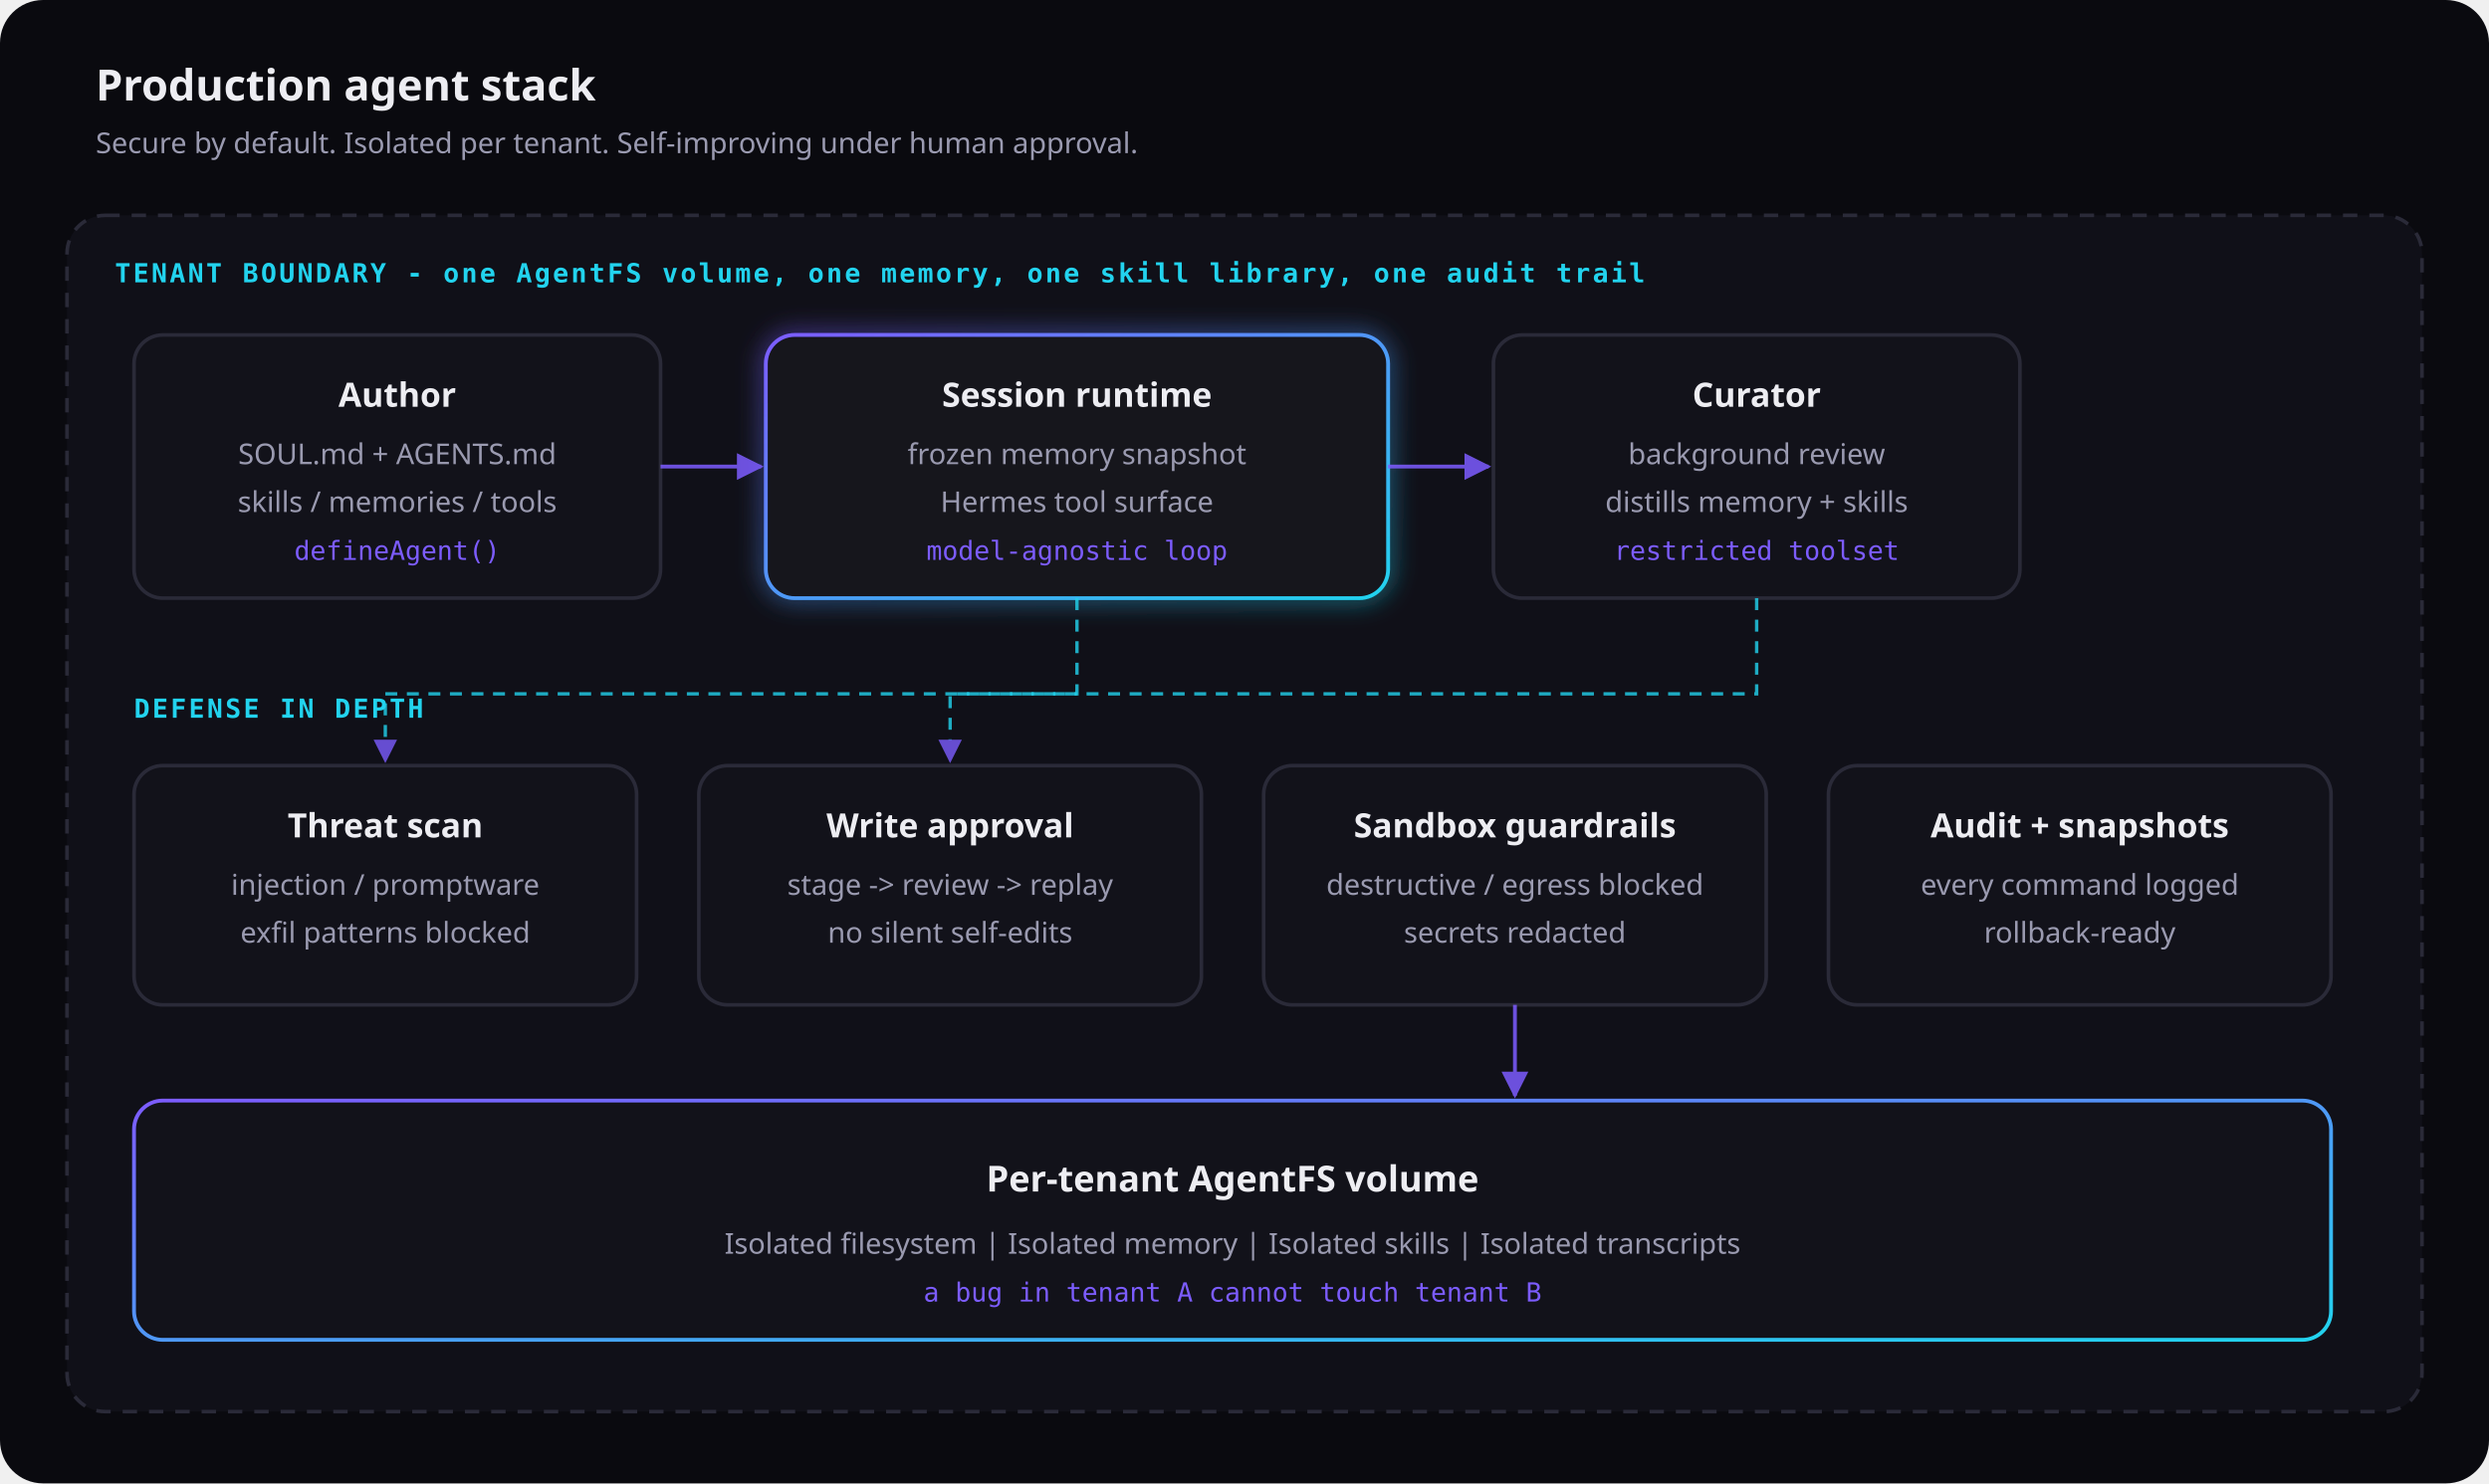
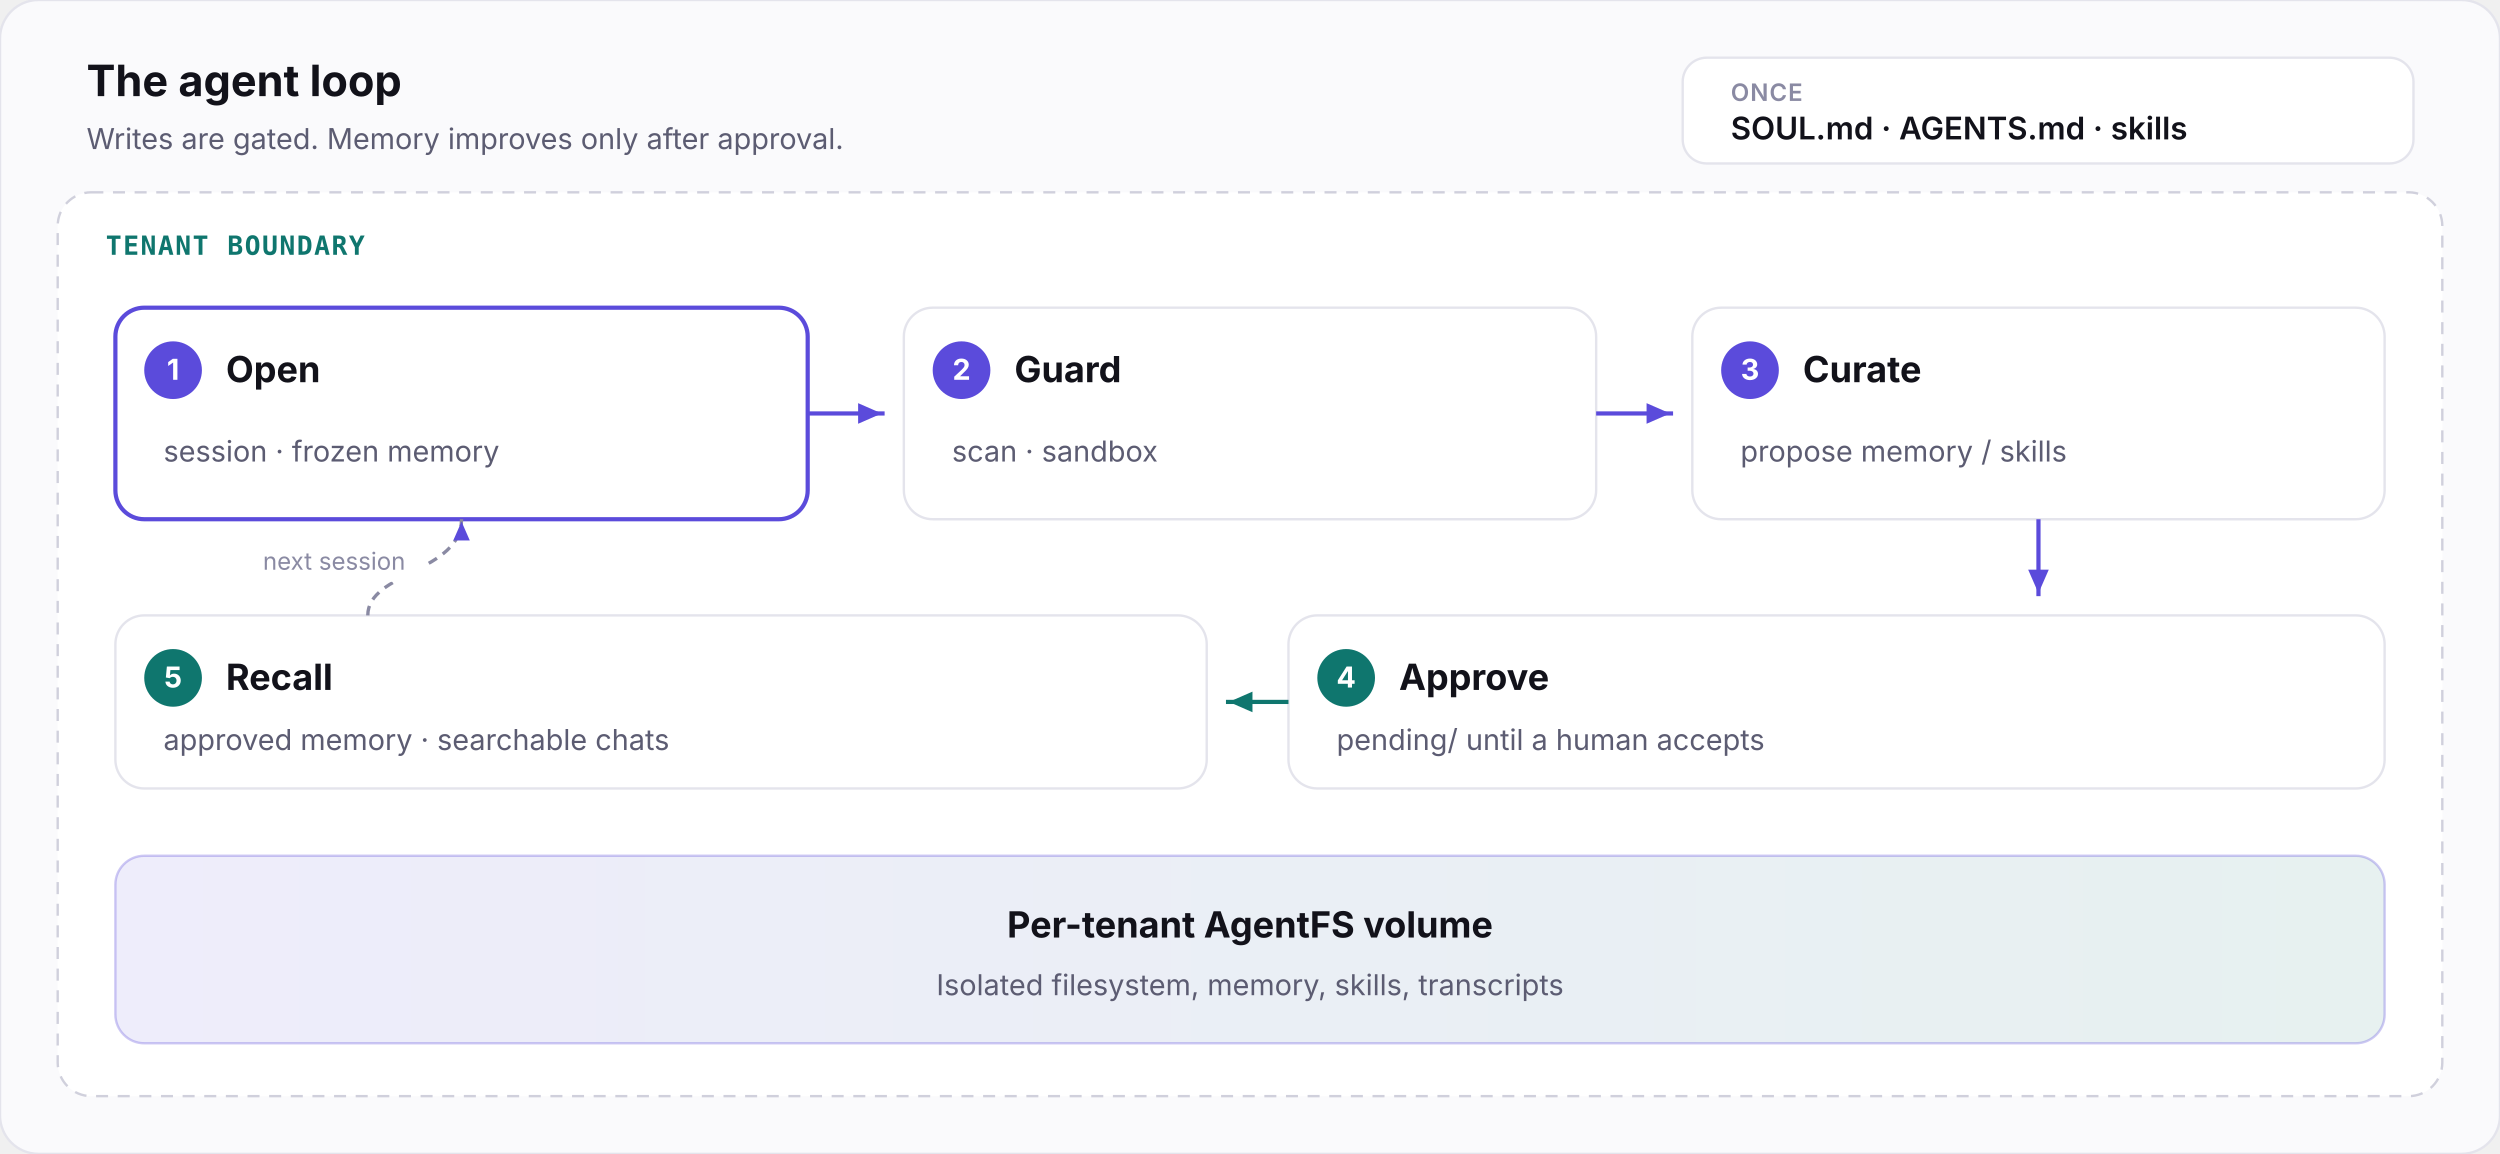
- <svg xmlns="http://www.w3.org/2000/svg" width="1040" height="620" viewBox="0 0 1040 620" fill="none">
+ <svg xmlns="http://www.w3.org/2000/svg" width="1040" height="480" viewBox="0 0 1040 480" role="img" aria-labelledby="title desc">
  <defs>
-     <linearGradient id="g" x1="0" y1="0" x2="1" y2="1">
-       <stop offset="0" stop-color="#7C5CFF" />
-       <stop offset="1" stop-color="#22D3EE" />
+     <marker id="arrow" viewBox="0 0 10 10" refX="9" refY="5" markerWidth="7" markerHeight="7" orient="auto">
+       <path d="M0 1.5L8 5L0 8.5z" fill="#5B4BDB" />
+     </marker>
+     <marker id="arrow-teal" viewBox="0 0 10 10" refX="9" refY="5" markerWidth="7" markerHeight="7" orient="auto">
+       <path d="M0 1.5L8 5L0 8.5z" fill="#0F766E" />
+     </marker>
+     <linearGradient id="volume" x1="0" y1="0" x2="1" y2="0">
+       <stop offset="0" stop-color="#5B4BDB" stop-opacity="0.10" />
+       <stop offset="1" stop-color="#0F766E" stop-opacity="0.10" />
    </linearGradient>
-     <marker id="a" viewBox="0 0 10 10" refX="9" refY="5" markerWidth="7" markerHeight="7" orient="auto-start-reverse">
-       <path d="M0 0L10 5L0 10z" fill="#7C5CFF" />
-     </marker>
-     <filter id="glow" x="-30%" y="-30%" width="160%" height="160%">
-       <feGaussianBlur stdDeviation="5" result="b" />
-       <feMerge>
-         <feMergeNode in="b" />
-         <feMergeNode in="SourceGraphic" />
-       </feMerge>
-     </filter>
  </defs>
-   <rect width="1040" height="620" rx="18" fill="#0A0A0F" />
-   <text x="40" y="42" fill="#EDEDF2" font-family="ui-sans-serif, system-ui, sans-serif" font-size="18" font-weight="700">Production agent stack</text>
-   <text x="40" y="64" fill="#9A9AB0" font-family="ui-sans-serif, system-ui, sans-serif" font-size="12">Secure by default. Isolated per tenant. Self-improving under human approval.</text>
-   <rect x="28" y="90" width="984" height="500" rx="16" fill="#101018" stroke="#2A2A38" stroke-width="1.5" stroke-dasharray="6 5" />
-   <text x="48" y="118" fill="#22D3EE" font-family="ui-monospace, Menlo, monospace" font-size="11" font-weight="700" letter-spacing="1">TENANT BOUNDARY  -  one AgentFS volume, one memory, one skill library, one audit trail</text>
-   <rect x="56" y="140" width="220" height="110" rx="12" fill="#12121A" stroke="#2A2A38" stroke-width="1.5" />
-   <text x="166" y="170" text-anchor="middle" fill="#EDEDF2" font-family="ui-sans-serif, system-ui, sans-serif" font-size="14" font-weight="600">Author</text>
-   <text x="166" y="194" text-anchor="middle" fill="#9A9AB0" font-family="ui-sans-serif, system-ui, sans-serif" font-size="12">SOUL.md + AGENTS.md</text>
-   <text x="166" y="214" text-anchor="middle" fill="#9A9AB0" font-family="ui-sans-serif, system-ui, sans-serif" font-size="12">skills / memories / tools</text>
-   <text x="166" y="234" text-anchor="middle" fill="#7C5CFF" font-family="ui-monospace, Menlo, monospace" font-size="11">defineAgent()</text>
-   <rect x="320" y="140" width="260" height="110" rx="12" fill="#12121A" stroke="url(#g)" stroke-width="1.6" filter="url(#glow)" />
-   <text x="450" y="170" text-anchor="middle" fill="#EDEDF2" font-family="ui-sans-serif, system-ui, sans-serif" font-size="14" font-weight="600">Session runtime</text>
-   <text x="450" y="194" text-anchor="middle" fill="#9A9AB0" font-family="ui-sans-serif, system-ui, sans-serif" font-size="12">frozen memory snapshot</text>
-   <text x="450" y="214" text-anchor="middle" fill="#9A9AB0" font-family="ui-sans-serif, system-ui, sans-serif" font-size="12">Hermes tool surface</text>
-   <text x="450" y="234" text-anchor="middle" fill="#7C5CFF" font-family="ui-monospace, Menlo, monospace" font-size="11">model-agnostic loop</text>
-   <rect x="624" y="140" width="220" height="110" rx="12" fill="#12121A" stroke="#2A2A38" stroke-width="1.5" />
-   <text x="734" y="170" text-anchor="middle" fill="#EDEDF2" font-family="ui-sans-serif, system-ui, sans-serif" font-size="14" font-weight="600">Curator</text>
-   <text x="734" y="194" text-anchor="middle" fill="#9A9AB0" font-family="ui-sans-serif, system-ui, sans-serif" font-size="12">background review</text>
-   <text x="734" y="214" text-anchor="middle" fill="#9A9AB0" font-family="ui-sans-serif, system-ui, sans-serif" font-size="12">distills memory + skills</text>
-   <text x="734" y="234" text-anchor="middle" fill="#7C5CFF" font-family="ui-monospace, Menlo, monospace" font-size="11">restricted toolset</text>
-   <text x="56" y="300" fill="#22D3EE" font-family="ui-monospace, Menlo, monospace" font-size="11" font-weight="700" letter-spacing="1">DEFENSE IN DEPTH</text>
-   <rect x="56" y="320" width="210" height="100" rx="12" fill="#12121A" stroke="#2A2A38" stroke-width="1.5" />
-   <text x="161" y="350" text-anchor="middle" fill="#EDEDF2" font-family="ui-sans-serif, system-ui, sans-serif" font-size="14" font-weight="600">Threat scan</text>
-   <text x="161" y="374" text-anchor="middle" fill="#9A9AB0" font-family="ui-sans-serif, system-ui, sans-serif" font-size="12">injection / promptware</text>
-   <text x="161" y="394" text-anchor="middle" fill="#9A9AB0" font-family="ui-sans-serif, system-ui, sans-serif" font-size="12">exfil patterns blocked</text>
-   <rect x="292" y="320" width="210" height="100" rx="12" fill="#12121A" stroke="#2A2A38" stroke-width="1.5" />
-   <text x="397" y="350" text-anchor="middle" fill="#EDEDF2" font-family="ui-sans-serif, system-ui, sans-serif" font-size="14" font-weight="600">Write approval</text>
-   <text x="397" y="374" text-anchor="middle" fill="#9A9AB0" font-family="ui-sans-serif, system-ui, sans-serif" font-size="12">stage -&gt; review -&gt; replay</text>
-   <text x="397" y="394" text-anchor="middle" fill="#9A9AB0" font-family="ui-sans-serif, system-ui, sans-serif" font-size="12">no silent self-edits</text>
-   <rect x="528" y="320" width="210" height="100" rx="12" fill="#12121A" stroke="#2A2A38" stroke-width="1.5" />
-   <text x="633" y="350" text-anchor="middle" fill="#EDEDF2" font-family="ui-sans-serif, system-ui, sans-serif" font-size="14" font-weight="600">Sandbox guardrails</text>
-   <text x="633" y="374" text-anchor="middle" fill="#9A9AB0" font-family="ui-sans-serif, system-ui, sans-serif" font-size="12">destructive / egress blocked</text>
-   <text x="633" y="394" text-anchor="middle" fill="#9A9AB0" font-family="ui-sans-serif, system-ui, sans-serif" font-size="12">secrets redacted</text>
-   <rect x="764" y="320" width="210" height="100" rx="12" fill="#12121A" stroke="#2A2A38" stroke-width="1.5" />
-   <text x="869" y="350" text-anchor="middle" fill="#EDEDF2" font-family="ui-sans-serif, system-ui, sans-serif" font-size="14" font-weight="600">Audit + snapshots</text>
-   <text x="869" y="374" text-anchor="middle" fill="#9A9AB0" font-family="ui-sans-serif, system-ui, sans-serif" font-size="12">every command logged</text>
-   <text x="869" y="394" text-anchor="middle" fill="#9A9AB0" font-family="ui-sans-serif, system-ui, sans-serif" font-size="12">rollback-ready</text>
-   <rect x="56" y="460" width="918" height="100" rx="12" fill="#12121A" stroke="url(#g)" stroke-width="1.6" />
-   <text x="515" y="498" text-anchor="middle" fill="#EDEDF2" font-family="ui-sans-serif, system-ui, sans-serif" font-size="15" font-weight="700">Per-tenant AgentFS volume</text>
-   <text x="515" y="524" text-anchor="middle" fill="#9A9AB0" font-family="ui-sans-serif, system-ui, sans-serif" font-size="12">Isolated filesystem  |  Isolated memory  |  Isolated skills  |  Isolated transcripts</text>
-   <text x="515" y="544" text-anchor="middle" fill="#7C5CFF" font-family="ui-monospace, Menlo, monospace" font-size="11">a bug in tenant A cannot touch tenant B</text>
-   <path d="M276 195 L318 195" stroke="#7C5CFF" stroke-width="1.6" marker-end="url(#a)" opacity="0.85" />
-   <path d="M580 195 L622 195" stroke="#7C5CFF" stroke-width="1.6" marker-end="url(#a)" opacity="0.85" />
-   <path d="M734 250 L734 290 L397 290 L397 318" stroke="#22D3EE" stroke-width="1.4" stroke-dasharray="5 4" marker-end="url(#a)" opacity="0.8" />
-   <path d="M450 250 L450 290 L161 290 L161 318" stroke="#22D3EE" stroke-width="1.4" stroke-dasharray="5 4" marker-end="url(#a)" opacity="0.8" />
-   <path d="M633 420 L633 458" stroke="#7C5CFF" stroke-width="1.6" marker-end="url(#a)" opacity="0.85" />
+   <rect width="1040" height="480" rx="16" fill="#FAFAFC" stroke="#E4E4EC" />
+   <text x="36" y="40" fill="#12121A" font-family="ui-sans-serif, system-ui, -apple-system, sans-serif" font-size="18" font-weight="700">The agent loop</text>
+   <text x="36" y="62" fill="#5C5C72" font-family="ui-sans-serif, system-ui, -apple-system, sans-serif" font-size="12">Writes are gated. Memory improves only after approval.</text>
+   <rect x="700" y="24" width="304" height="44" rx="10" fill="#FFFFFF" stroke="#E4E4EC" />
+   <text x="720" y="42" fill="#8A8AA3" font-family="ui-sans-serif, system-ui, -apple-system, sans-serif" font-size="10" font-weight="600" letter-spacing="0.4">ONCE</text>
+   <text x="720" y="58" fill="#12121A" font-family="ui-sans-serif, system-ui, -apple-system, sans-serif" font-size="13" font-weight="600">SOUL.md · AGENTS.md · skills</text>
+   <rect x="24" y="80" width="992" height="376" rx="14" fill="#FFFFFF" stroke="#D0D0DC" stroke-dasharray="5 4" />
+   <text x="44" y="106" fill="#0F766E" font-family="ui-monospace, Menlo, monospace" font-size="11" font-weight="700" letter-spacing="0.6">TENANT BOUNDARY</text>
+   <rect x="48" y="128" width="288" height="88" rx="12" fill="#FFFFFF" stroke="#5B4BDB" stroke-width="1.75" />
+   <circle cx="72" cy="154" r="12" fill="#5B4BDB" />
+   <text x="72" y="158" text-anchor="middle" fill="#FFFFFF" font-family="ui-sans-serif, system-ui, -apple-system, sans-serif" font-size="12" font-weight="700">1</text>
+   <text x="94" y="159" fill="#12121A" font-family="ui-sans-serif, system-ui, -apple-system, sans-serif" font-size="15" font-weight="700">Open</text>
+   <text x="68" y="192" fill="#5C5C72" font-family="ui-sans-serif, system-ui, -apple-system, sans-serif" font-size="12">session · frozen memory</text>
+   <rect x="376" y="128" width="288" height="88" rx="12" fill="#FFFFFF" stroke="#E4E4EC" />
+   <circle cx="400" cy="154" r="12" fill="#5B4BDB" />
+   <text x="400" y="158" text-anchor="middle" fill="#FFFFFF" font-family="ui-sans-serif, system-ui, -apple-system, sans-serif" font-size="12" font-weight="700">2</text>
+   <text x="422" y="159" fill="#12121A" font-family="ui-sans-serif, system-ui, -apple-system, sans-serif" font-size="15" font-weight="700">Guard</text>
+   <text x="396" y="192" fill="#5C5C72" font-family="ui-sans-serif, system-ui, -apple-system, sans-serif" font-size="12">scan · sandbox</text>
+   <rect x="704" y="128" width="288" height="88" rx="12" fill="#FFFFFF" stroke="#E4E4EC" />
+   <circle cx="728" cy="154" r="12" fill="#5B4BDB" />
+   <text x="728" y="158" text-anchor="middle" fill="#FFFFFF" font-family="ui-sans-serif, system-ui, -apple-system, sans-serif" font-size="12" font-weight="700">3</text>
+   <text x="750" y="159" fill="#12121A" font-family="ui-sans-serif, system-ui, -apple-system, sans-serif" font-size="15" font-weight="700">Curate</text>
+   <text x="724" y="192" fill="#5C5C72" font-family="ui-sans-serif, system-ui, -apple-system, sans-serif" font-size="12">propose memory / skills</text>
+   <path d="M336 172 H368" stroke="#5B4BDB" stroke-width="1.75" marker-end="url(#arrow)" />
+   <path d="M664 172 H696" stroke="#5B4BDB" stroke-width="1.75" marker-end="url(#arrow)" />
+   <path d="M848 216 V248" stroke="#5B4BDB" stroke-width="1.75" marker-end="url(#arrow)" />
+   <rect x="536" y="256" width="456" height="72" rx="12" fill="#FFFFFF" stroke="#E4E4EC" />
+   <circle cx="560" cy="282" r="12" fill="#0F766E" />
+   <text x="560" y="286" text-anchor="middle" fill="#FFFFFF" font-family="ui-sans-serif, system-ui, -apple-system, sans-serif" font-size="12" font-weight="700">4</text>
+   <text x="582" y="287" fill="#12121A" font-family="ui-sans-serif, system-ui, -apple-system, sans-serif" font-size="15" font-weight="700">Approve</text>
+   <text x="556" y="312" fill="#5C5C72" font-family="ui-sans-serif, system-ui, -apple-system, sans-serif" font-size="12">pending/ until a human accepts</text>
+   <path d="M536 292 H510" stroke="#0F766E" stroke-width="1.75" marker-end="url(#arrow-teal)" />
+   <rect x="48" y="256" width="454" height="72" rx="12" fill="#FFFFFF" stroke="#E4E4EC" />
+   <circle cx="72" cy="282" r="12" fill="#0F766E" />
+   <text x="72" y="286" text-anchor="middle" fill="#FFFFFF" font-family="ui-sans-serif, system-ui, -apple-system, sans-serif" font-size="12" font-weight="700">5</text>
+   <text x="94" y="287" fill="#12121A" font-family="ui-sans-serif, system-ui, -apple-system, sans-serif" font-size="15" font-weight="700">Recall</text>
+   <text x="68" y="312" fill="#5C5C72" font-family="ui-sans-serif, system-ui, -apple-system, sans-serif" font-size="12">approved memory · searchable chats</text>
+   <path d="M153 256 C153 238 192 238 192 216" stroke="#8A8AA3" stroke-width="1.4" stroke-dasharray="4 3" fill="none" marker-end="url(#arrow)" />
+   <rect x="100" y="224" width="78" height="18" rx="9" fill="#FFFFFF" />
+   <text x="139" y="237" text-anchor="middle" fill="#8A8AA3" font-family="ui-sans-serif, system-ui, -apple-system, sans-serif" font-size="10">next session</text>
+   <rect x="48" y="356" width="944" height="78" rx="12" fill="url(#volume)" stroke="#5B4BDB" stroke-opacity="0.30" />
+   <text x="520" y="390" text-anchor="middle" fill="#12121A" font-family="ui-sans-serif, system-ui, -apple-system, sans-serif" font-size="15" font-weight="700">Per-tenant AgentFS volume</text>
+   <text x="520" y="414" text-anchor="middle" fill="#5C5C72" font-family="ui-sans-serif, system-ui, -apple-system, sans-serif" font-size="12">Isolated filesystem, memory, skills, transcripts</text>
</svg>
